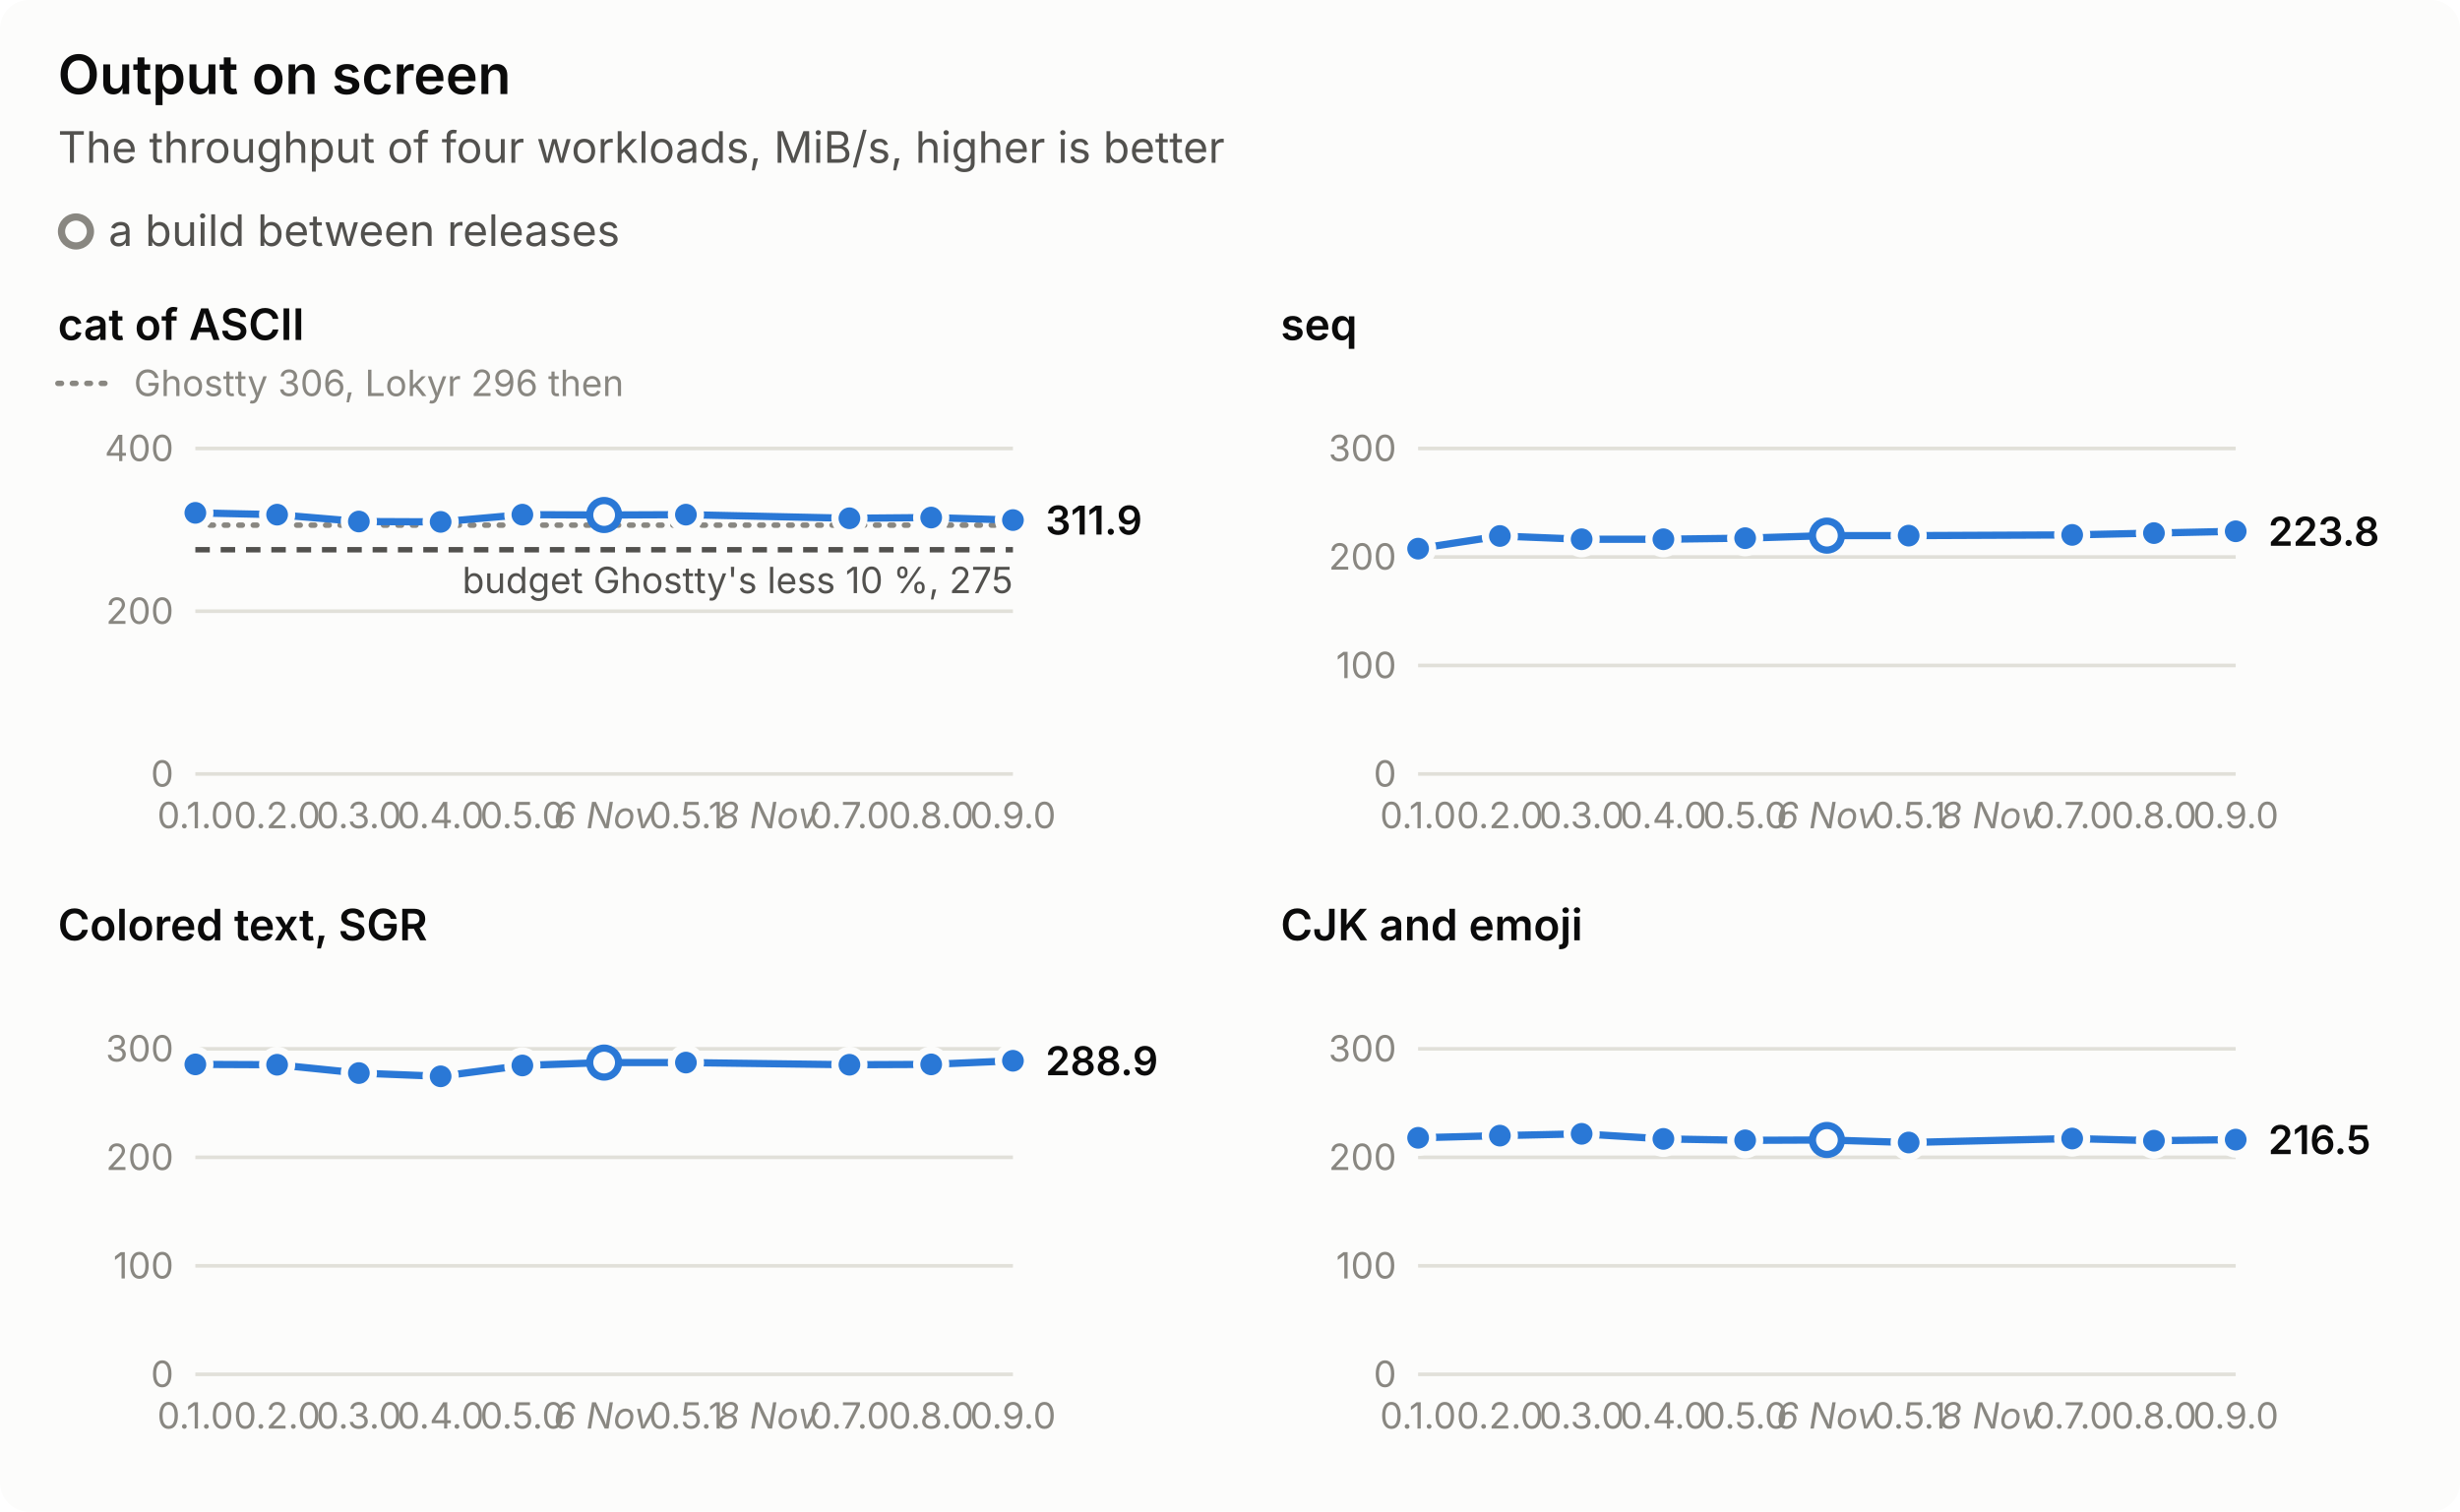
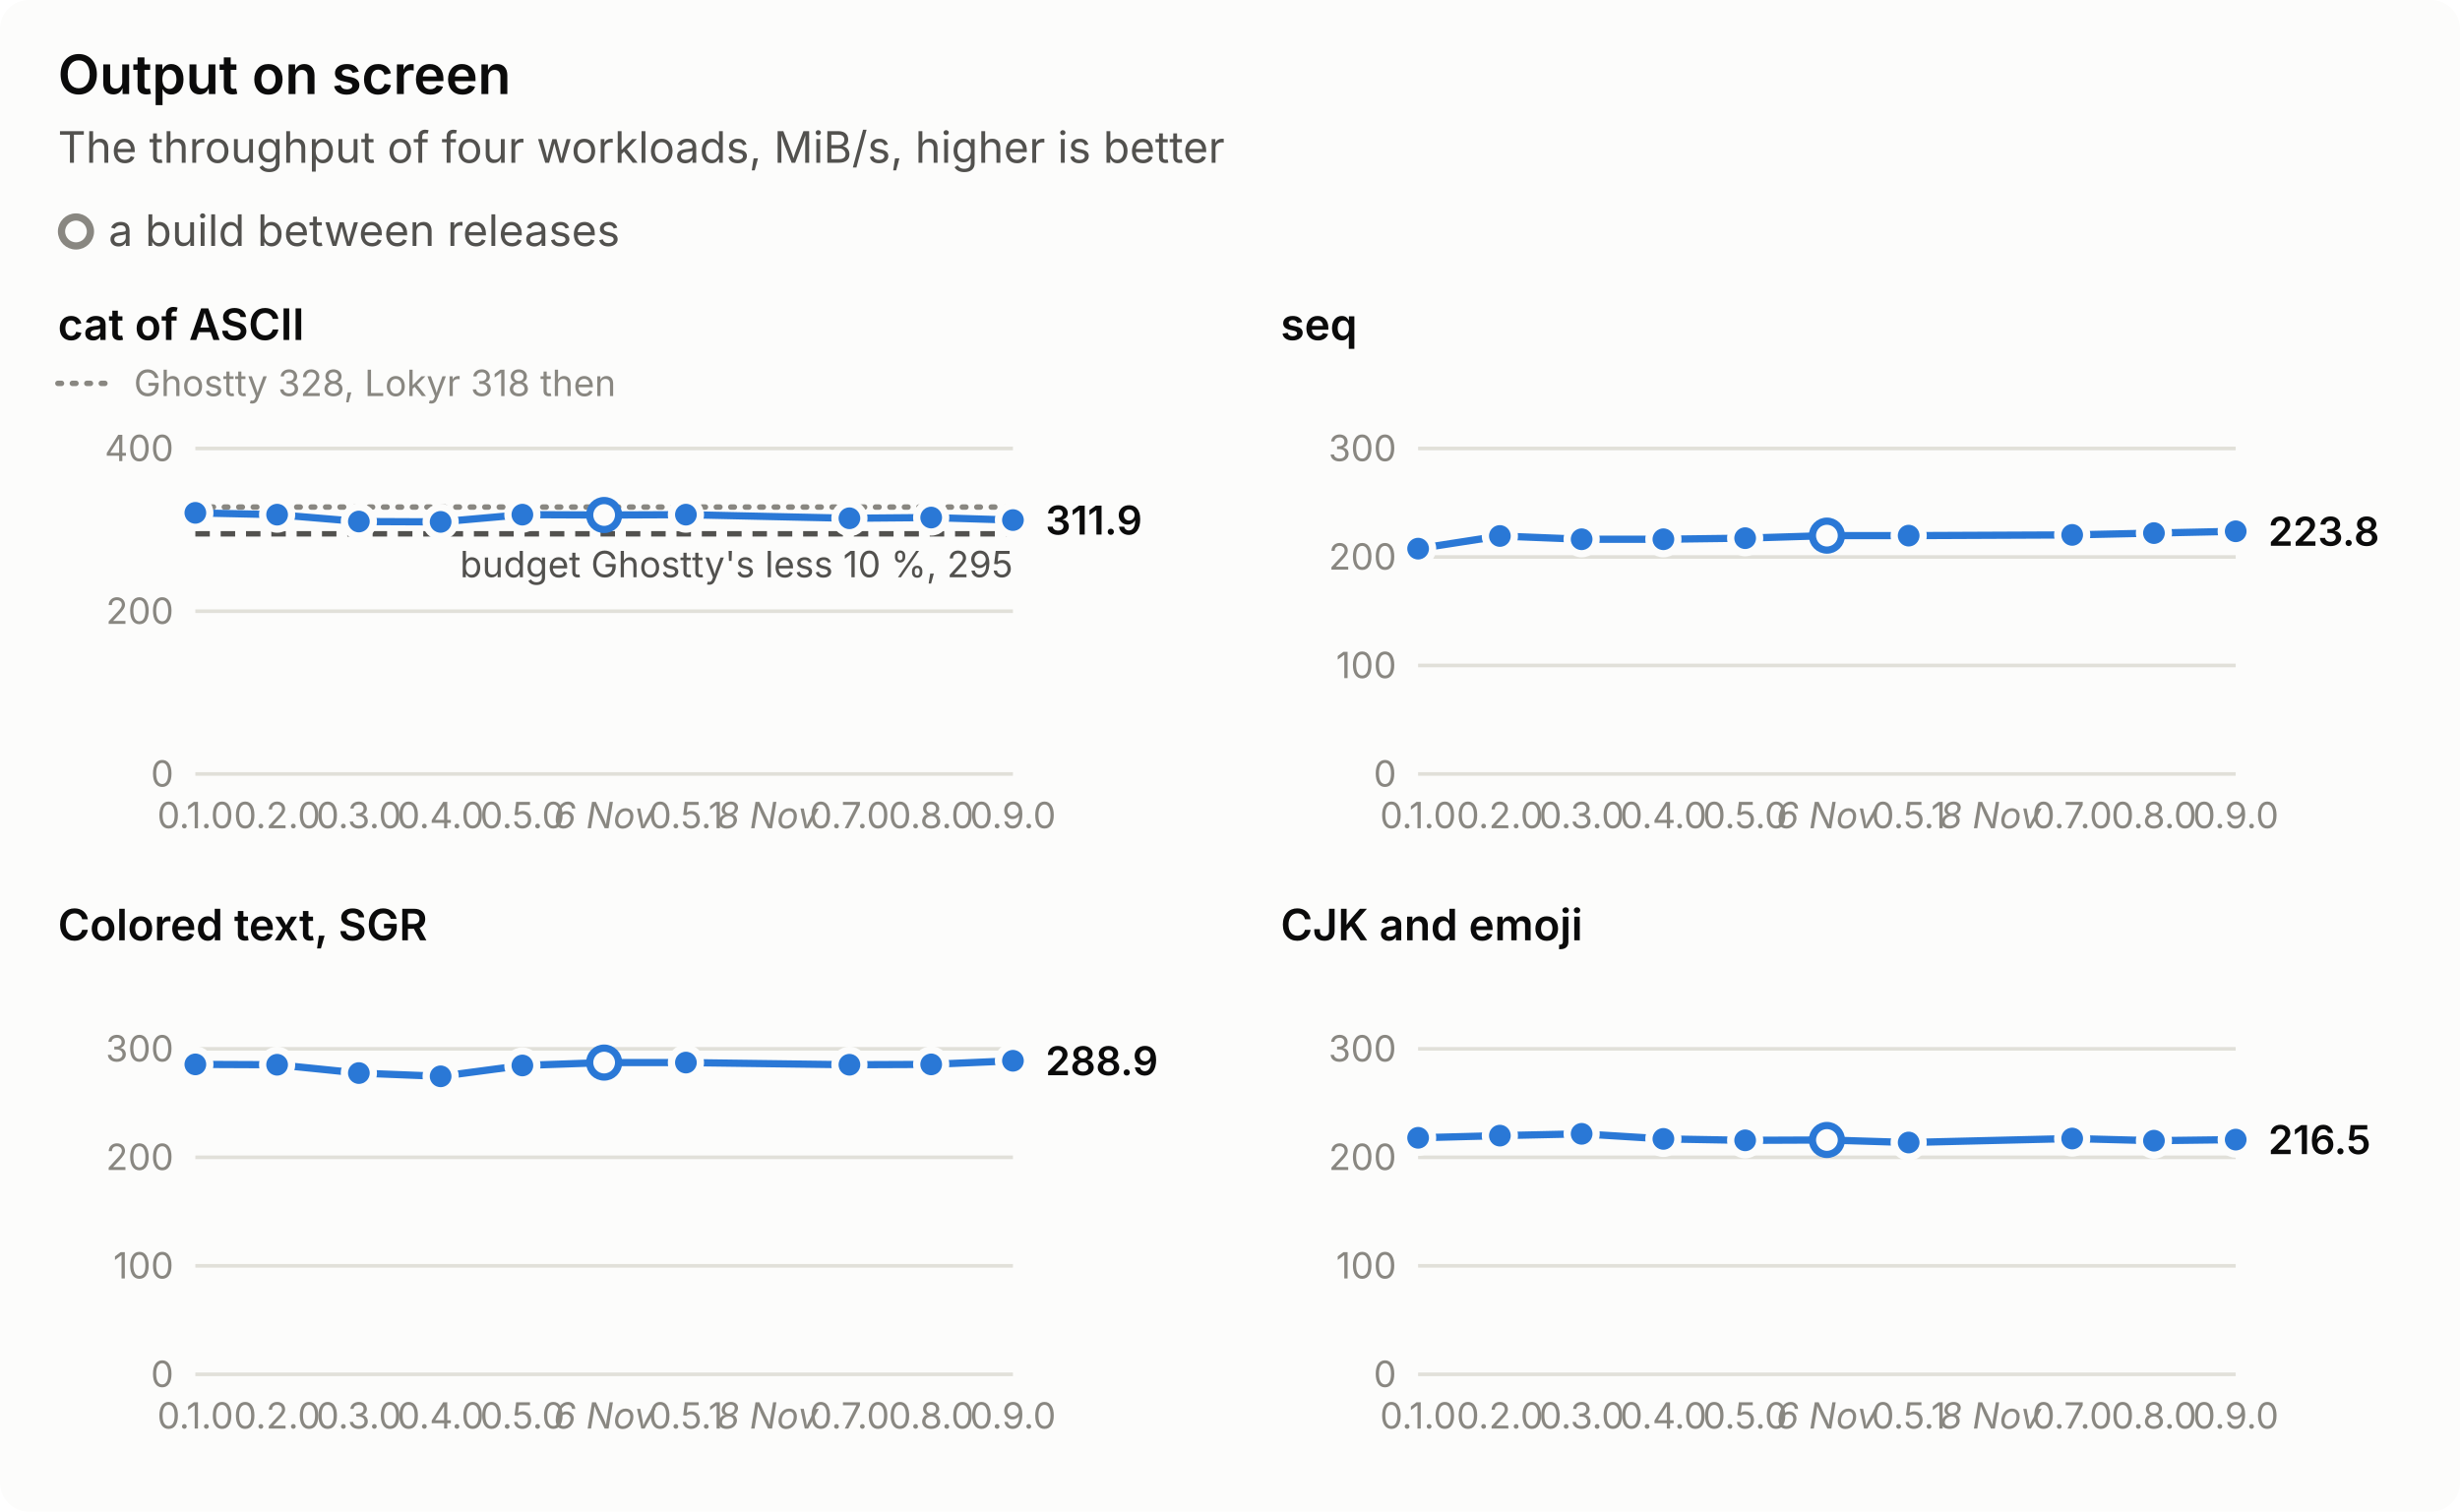
<svg xmlns="http://www.w3.org/2000/svg" width="680" height="418" viewBox="0 0 680 418" role="img" aria-label="Output on screen">
  <style>
  .surface { fill: #fcfcfb; }
  .primary { fill: #0b0b0b; }
  .secondary { fill: #52514e; }
  .muted { fill: #898781; }
  .grid { stroke: #e1e0d9; }
  .base { stroke: #c3c2b7; }
  .accent { fill: #2a78d6; }
  .context { fill: #898781; }
  .accent-line { stroke: #2a78d6; }
  .context-line { stroke: #898781; }
  .second { fill: #eb6834; }
  .second-line { stroke: #eb6834; }
  .ring { stroke: #fcfcfb; }
  .budget { stroke: #52514e; }
  text { font-family: system-ui, -apple-system, "Segoe UI", sans-serif; }
  .tick { font-variant-numeric: tabular-nums; }
  @media (prefers-color-scheme: dark) {
    .surface { fill: #1a1a19; }
    .primary { fill: #f0efec; }
    .secondary { fill: #c3c2b7; }
    .muted { fill: #898781; }
    .grid { stroke: #2c2c2a; }
    .base { stroke: #383835; }
    .accent { fill: #3987e5; }
    .context { fill: #6f6e69; }
    .accent-line { stroke: #3987e5; }
    .context-line { stroke: #6f6e69; }
    .second { fill: #d95926; }
    .second-line { stroke: #d95926; }
    .ring { stroke: #1a1a19; }
    .budget { stroke: #c3c2b7; }
  }
</style>
  <rect class="surface" width="680" height="418" rx="8" />
  <text class="primary" x="16" y="26" font-size="15" font-weight="600">Output on screen</text>
  <text class="secondary" x="16" y="45" font-size="12">The throughput of four workloads, MiB/s, higher is better</text>
  <circle class="surface context-line" cx="21" cy="64" r="4" stroke-width="2" />
  <text class="secondary" x="30" y="68" font-size="12">a build between releases</text>
  <text class="primary" x="16.0" y="94" font-size="12" font-weight="600">cat of ASCII</text>
  <line class="grid" x1="54.0" y1="214.0" x2="280.0" y2="214.0" stroke-width="1" />
  <text class="muted tick" x="48.0" y="217.5" font-size="10" text-anchor="end">0</text>
  <line class="grid" x1="54.0" y1="169.0" x2="280.0" y2="169.0" stroke-width="1" />
  <text class="muted tick" x="48.0" y="172.5" font-size="10" text-anchor="end">200</text>
  <line class="grid" x1="54.0" y1="124.0" x2="280.0" y2="124.0" stroke-width="1" />
  <text class="muted tick" x="48.0" y="127.5" font-size="10" text-anchor="end">400</text>
  <text class="muted" x="54.0" y="229.0" font-size="10" text-anchor="middle">0.1.0</text>
  <text class="muted" x="76.6" y="229.0" font-size="10" text-anchor="middle">0.2.0</text>
  <text class="muted" x="99.2" y="229.0" font-size="10" text-anchor="middle">0.3.0</text>
  <text class="muted" x="121.8" y="229.0" font-size="10" text-anchor="middle">0.4.0</text>
  <text class="muted" x="144.4" y="229.0" font-size="10" text-anchor="middle">0.5.0</text>
  <text class="muted" x="167.0" y="229.0" font-size="10" text-anchor="middle" font-style="italic">6 Nov</text>
  <text class="muted" x="189.6" y="229.0" font-size="10" text-anchor="middle">0.5.1</text>
  <text class="muted" x="212.2" y="229.0" font-size="10" text-anchor="middle" font-style="italic">8 Nov</text>
  <text class="muted" x="234.8" y="229.0" font-size="10" text-anchor="middle">0.7.0</text>
  <text class="muted" x="257.4" y="229.0" font-size="10" text-anchor="middle">0.8.0</text>
  <text class="muted" x="280.0" y="229.0" font-size="10" text-anchor="middle">0.9.0</text>
-   <line class="budget" x1="54.0" y1="152.0" x2="280.0" y2="152.0" stroke-width="1.5" stroke-dasharray="4 3" />
-   <text class="secondary" x="280.0" y="164.0" font-size="10" text-anchor="end">budget Ghostty's less 10 %, 275</text>
-   <line class="context-line" x1="54.0" y1="145.2" x2="280.0" y2="145.2" stroke-width="1.5" stroke-dasharray="1 3" stroke-linecap="round" />
+   <line class="budget" x1="54.0" y1="147.6" x2="280.0" y2="147.6" stroke-width="1.5" stroke-dasharray="4 3" />
+   <text class="secondary" x="280.0" y="159.6" font-size="10" text-anchor="end">budget Ghostty's less 10 %, 295</text>
+   <line class="context-line" x1="54.0" y1="140.2" x2="280.0" y2="140.2" stroke-width="1.5" stroke-dasharray="1 3" stroke-linecap="round" />
  <line class="context-line" x1="16.0" y1="106.0" x2="31.0" y2="106.0" stroke-width="1.5" stroke-dasharray="1 3" stroke-linecap="round" />
-   <text class="muted" x="37.0" y="109.5" font-size="10">Ghostty 306, Lokyr 296 then</text>
+   <text class="muted" x="37.0" y="109.5" font-size="10">Ghostty 328, Lokyr 318 then</text>
  <line class="accent-line" x1="54.0" y1="141.8" x2="76.6" y2="142.3" stroke-width="2" stroke-linecap="round" />
  <line class="accent-line" x1="76.6" y1="142.3" x2="99.2" y2="144.2" stroke-width="2" stroke-linecap="round" />
  <line class="accent-line" x1="99.2" y1="144.2" x2="121.8" y2="144.3" stroke-width="2" stroke-linecap="round" />
  <line class="accent-line" x1="121.8" y1="144.3" x2="144.4" y2="142.3" stroke-width="2" stroke-linecap="round" />
  <line class="accent-line" x1="144.4" y1="142.3" x2="167.0" y2="142.4" stroke-width="2" stroke-linecap="round" />
  <line class="accent-line" x1="167.0" y1="142.4" x2="189.6" y2="142.3" stroke-width="2" stroke-linecap="round" />
  <line class="accent-line" x1="189.6" y1="142.3" x2="234.8" y2="143.3" stroke-width="2" stroke-linecap="round" />
  <line class="accent-line" x1="234.8" y1="143.3" x2="257.4" y2="143.1" stroke-width="2" stroke-linecap="round" />
  <line class="accent-line" x1="257.4" y1="143.1" x2="280.0" y2="143.8" stroke-width="2" stroke-linecap="round" />
  <circle class="accent ring" cx="54.0" cy="141.8" r="4" stroke-width="2" />
  <circle class="accent ring" cx="76.6" cy="142.3" r="4" stroke-width="2" />
  <circle class="accent ring" cx="99.2" cy="144.2" r="4" stroke-width="2" />
  <circle class="accent ring" cx="121.8" cy="144.3" r="4" stroke-width="2" />
  <circle class="accent ring" cx="144.4" cy="142.3" r="4" stroke-width="2" />
  <circle class="surface accent-line" cx="167.0" cy="142.4" r="4" stroke-width="2" />
  <circle class="accent ring" cx="189.6" cy="142.3" r="4" stroke-width="2" />
  <circle class="accent ring" cx="234.8" cy="143.3" r="4" stroke-width="2" />
  <circle class="accent ring" cx="257.4" cy="143.1" r="4" stroke-width="2" />
  <circle class="accent ring" cx="280.0" cy="143.8" r="4" stroke-width="2" />
  <text class="primary tick" x="289.0" y="147.8" font-size="11" font-weight="600">311.9</text>
  <text class="primary" x="354.0" y="94" font-size="12" font-weight="600">seq</text>
  <line class="grid" x1="392.0" y1="214.0" x2="618.0" y2="214.0" stroke-width="1" />
  <text class="muted tick" x="386.0" y="217.5" font-size="10" text-anchor="end">0</text>
  <line class="grid" x1="392.0" y1="184.0" x2="618.0" y2="184.0" stroke-width="1" />
  <text class="muted tick" x="386.0" y="187.5" font-size="10" text-anchor="end">100</text>
  <line class="grid" x1="392.0" y1="154.0" x2="618.0" y2="154.0" stroke-width="1" />
  <text class="muted tick" x="386.0" y="157.5" font-size="10" text-anchor="end">200</text>
  <line class="grid" x1="392.0" y1="124.0" x2="618.0" y2="124.0" stroke-width="1" />
  <text class="muted tick" x="386.0" y="127.5" font-size="10" text-anchor="end">300</text>
  <text class="muted" x="392.0" y="229.0" font-size="10" text-anchor="middle">0.1.0</text>
  <text class="muted" x="414.6" y="229.0" font-size="10" text-anchor="middle">0.2.0</text>
  <text class="muted" x="437.2" y="229.0" font-size="10" text-anchor="middle">0.3.0</text>
  <text class="muted" x="459.8" y="229.0" font-size="10" text-anchor="middle">0.4.0</text>
  <text class="muted" x="482.4" y="229.0" font-size="10" text-anchor="middle">0.5.0</text>
  <text class="muted" x="505.0" y="229.0" font-size="10" text-anchor="middle" font-style="italic">6 Nov</text>
  <text class="muted" x="527.6" y="229.0" font-size="10" text-anchor="middle">0.5.1</text>
  <text class="muted" x="550.2" y="229.0" font-size="10" text-anchor="middle" font-style="italic">8 Nov</text>
  <text class="muted" x="572.8" y="229.0" font-size="10" text-anchor="middle">0.7.0</text>
  <text class="muted" x="595.4" y="229.0" font-size="10" text-anchor="middle">0.8.0</text>
  <text class="muted" x="618.0" y="229.0" font-size="10" text-anchor="middle">0.9.0</text>
  <line class="accent-line" x1="392.0" y1="151.7" x2="414.6" y2="148.2" stroke-width="2" stroke-linecap="round" />
  <line class="accent-line" x1="414.6" y1="148.2" x2="437.2" y2="149.1" stroke-width="2" stroke-linecap="round" />
  <line class="accent-line" x1="437.2" y1="149.1" x2="459.8" y2="149.1" stroke-width="2" stroke-linecap="round" />
  <line class="accent-line" x1="459.8" y1="149.1" x2="482.4" y2="148.8" stroke-width="2" stroke-linecap="round" />
  <line class="accent-line" x1="482.4" y1="148.8" x2="505.0" y2="148.1" stroke-width="2" stroke-linecap="round" />
  <line class="accent-line" x1="505.0" y1="148.1" x2="527.6" y2="148.1" stroke-width="2" stroke-linecap="round" />
  <line class="accent-line" x1="527.6" y1="148.1" x2="572.8" y2="147.9" stroke-width="2" stroke-linecap="round" />
  <line class="accent-line" x1="572.8" y1="147.9" x2="595.4" y2="147.4" stroke-width="2" stroke-linecap="round" />
  <line class="accent-line" x1="595.4" y1="147.4" x2="618.0" y2="146.9" stroke-width="2" stroke-linecap="round" />
  <circle class="accent ring" cx="392.0" cy="151.7" r="4" stroke-width="2" />
  <circle class="accent ring" cx="414.6" cy="148.2" r="4" stroke-width="2" />
  <circle class="accent ring" cx="437.2" cy="149.1" r="4" stroke-width="2" />
  <circle class="accent ring" cx="459.8" cy="149.1" r="4" stroke-width="2" />
  <circle class="accent ring" cx="482.4" cy="148.8" r="4" stroke-width="2" />
  <circle class="surface accent-line" cx="505.0" cy="148.1" r="4" stroke-width="2" />
  <circle class="accent ring" cx="527.6" cy="148.1" r="4" stroke-width="2" />
  <circle class="accent ring" cx="572.8" cy="147.9" r="4" stroke-width="2" />
  <circle class="accent ring" cx="595.4" cy="147.4" r="4" stroke-width="2" />
  <circle class="accent ring" cx="618.0" cy="146.9" r="4" stroke-width="2" />
  <text class="primary tick" x="627.0" y="150.9" font-size="11" font-weight="600">223.8</text>
  <text class="primary" x="16.0" y="260" font-size="12" font-weight="600">Colored text, SGR</text>
  <line class="grid" x1="54.0" y1="380.0" x2="280.0" y2="380.0" stroke-width="1" />
  <text class="muted tick" x="48.0" y="383.5" font-size="10" text-anchor="end">0</text>
  <line class="grid" x1="54.0" y1="350.0" x2="280.0" y2="350.0" stroke-width="1" />
  <text class="muted tick" x="48.0" y="353.5" font-size="10" text-anchor="end">100</text>
  <line class="grid" x1="54.0" y1="320.0" x2="280.0" y2="320.0" stroke-width="1" />
  <text class="muted tick" x="48.0" y="323.5" font-size="10" text-anchor="end">200</text>
  <line class="grid" x1="54.0" y1="290.0" x2="280.0" y2="290.0" stroke-width="1" />
  <text class="muted tick" x="48.0" y="293.5" font-size="10" text-anchor="end">300</text>
  <text class="muted" x="54.0" y="395.0" font-size="10" text-anchor="middle">0.1.0</text>
  <text class="muted" x="76.6" y="395.0" font-size="10" text-anchor="middle">0.2.0</text>
  <text class="muted" x="99.2" y="395.0" font-size="10" text-anchor="middle">0.3.0</text>
  <text class="muted" x="121.8" y="395.0" font-size="10" text-anchor="middle">0.4.0</text>
  <text class="muted" x="144.4" y="395.0" font-size="10" text-anchor="middle">0.5.0</text>
  <text class="muted" x="167.0" y="395.0" font-size="10" text-anchor="middle" font-style="italic">6 Nov</text>
  <text class="muted" x="189.6" y="395.0" font-size="10" text-anchor="middle">0.5.1</text>
  <text class="muted" x="212.2" y="395.0" font-size="10" text-anchor="middle" font-style="italic">8 Nov</text>
  <text class="muted" x="234.8" y="395.0" font-size="10" text-anchor="middle">0.7.0</text>
  <text class="muted" x="257.4" y="395.0" font-size="10" text-anchor="middle">0.8.0</text>
  <text class="muted" x="280.0" y="395.0" font-size="10" text-anchor="middle">0.9.0</text>
  <line class="accent-line" x1="54.0" y1="294.3" x2="76.6" y2="294.4" stroke-width="2" stroke-linecap="round" />
  <line class="accent-line" x1="76.6" y1="294.4" x2="99.2" y2="296.7" stroke-width="2" stroke-linecap="round" />
  <line class="accent-line" x1="99.2" y1="296.7" x2="121.8" y2="297.6" stroke-width="2" stroke-linecap="round" />
  <line class="accent-line" x1="121.8" y1="297.6" x2="144.4" y2="294.6" stroke-width="2" stroke-linecap="round" />
  <line class="accent-line" x1="144.4" y1="294.6" x2="167.0" y2="293.8" stroke-width="2" stroke-linecap="round" />
  <line class="accent-line" x1="167.0" y1="293.8" x2="189.6" y2="293.8" stroke-width="2" stroke-linecap="round" />
  <line class="accent-line" x1="189.6" y1="293.8" x2="234.8" y2="294.4" stroke-width="2" stroke-linecap="round" />
  <line class="accent-line" x1="234.8" y1="294.4" x2="257.4" y2="294.3" stroke-width="2" stroke-linecap="round" />
  <line class="accent-line" x1="257.4" y1="294.3" x2="280.0" y2="293.3" stroke-width="2" stroke-linecap="round" />
  <circle class="accent ring" cx="54.0" cy="294.3" r="4" stroke-width="2" />
  <circle class="accent ring" cx="76.6" cy="294.4" r="4" stroke-width="2" />
  <circle class="accent ring" cx="99.2" cy="296.7" r="4" stroke-width="2" />
  <circle class="accent ring" cx="121.8" cy="297.6" r="4" stroke-width="2" />
  <circle class="accent ring" cx="144.4" cy="294.6" r="4" stroke-width="2" />
  <circle class="surface accent-line" cx="167.0" cy="293.8" r="4" stroke-width="2" />
  <circle class="accent ring" cx="189.6" cy="293.8" r="4" stroke-width="2" />
  <circle class="accent ring" cx="234.8" cy="294.4" r="4" stroke-width="2" />
  <circle class="accent ring" cx="257.4" cy="294.3" r="4" stroke-width="2" />
  <circle class="accent ring" cx="280.0" cy="293.3" r="4" stroke-width="2" />
  <text class="primary tick" x="289.0" y="297.3" font-size="11" font-weight="600">288.9</text>
  <text class="primary" x="354.0" y="260" font-size="12" font-weight="600">CJK and emoji</text>
  <line class="grid" x1="392.0" y1="380.0" x2="618.0" y2="380.0" stroke-width="1" />
  <text class="muted tick" x="386.0" y="383.5" font-size="10" text-anchor="end">0</text>
  <line class="grid" x1="392.0" y1="350.0" x2="618.0" y2="350.0" stroke-width="1" />
  <text class="muted tick" x="386.0" y="353.5" font-size="10" text-anchor="end">100</text>
  <line class="grid" x1="392.0" y1="320.0" x2="618.0" y2="320.0" stroke-width="1" />
  <text class="muted tick" x="386.0" y="323.5" font-size="10" text-anchor="end">200</text>
  <line class="grid" x1="392.0" y1="290.0" x2="618.0" y2="290.0" stroke-width="1" />
  <text class="muted tick" x="386.0" y="293.5" font-size="10" text-anchor="end">300</text>
  <text class="muted" x="392.0" y="395.0" font-size="10" text-anchor="middle">0.1.0</text>
  <text class="muted" x="414.6" y="395.0" font-size="10" text-anchor="middle">0.2.0</text>
  <text class="muted" x="437.2" y="395.0" font-size="10" text-anchor="middle">0.3.0</text>
  <text class="muted" x="459.8" y="395.0" font-size="10" text-anchor="middle">0.4.0</text>
  <text class="muted" x="482.4" y="395.0" font-size="10" text-anchor="middle">0.5.0</text>
  <text class="muted" x="505.0" y="395.0" font-size="10" text-anchor="middle" font-style="italic">6 Nov</text>
  <text class="muted" x="527.6" y="395.0" font-size="10" text-anchor="middle">0.5.1</text>
  <text class="muted" x="550.2" y="395.0" font-size="10" text-anchor="middle" font-style="italic">8 Nov</text>
  <text class="muted" x="572.8" y="395.0" font-size="10" text-anchor="middle">0.7.0</text>
  <text class="muted" x="595.4" y="395.0" font-size="10" text-anchor="middle">0.8.0</text>
  <text class="muted" x="618.0" y="395.0" font-size="10" text-anchor="middle">0.9.0</text>
  <line class="accent-line" x1="392.0" y1="314.6" x2="414.6" y2="314.0" stroke-width="2" stroke-linecap="round" />
  <line class="accent-line" x1="414.6" y1="314.0" x2="437.2" y2="313.5" stroke-width="2" stroke-linecap="round" />
  <line class="accent-line" x1="437.2" y1="313.5" x2="459.8" y2="314.9" stroke-width="2" stroke-linecap="round" />
  <line class="accent-line" x1="459.8" y1="314.9" x2="482.4" y2="315.3" stroke-width="2" stroke-linecap="round" />
  <line class="accent-line" x1="482.4" y1="315.3" x2="505.0" y2="315.2" stroke-width="2" stroke-linecap="round" />
  <line class="accent-line" x1="505.0" y1="315.2" x2="527.6" y2="315.9" stroke-width="2" stroke-linecap="round" />
  <line class="accent-line" x1="527.6" y1="315.9" x2="572.8" y2="314.8" stroke-width="2" stroke-linecap="round" />
  <line class="accent-line" x1="572.8" y1="314.8" x2="595.4" y2="315.4" stroke-width="2" stroke-linecap="round" />
  <line class="accent-line" x1="595.4" y1="315.4" x2="618.0" y2="315.1" stroke-width="2" stroke-linecap="round" />
  <circle class="accent ring" cx="392.0" cy="314.6" r="4" stroke-width="2" />
  <circle class="accent ring" cx="414.6" cy="314.0" r="4" stroke-width="2" />
  <circle class="accent ring" cx="437.2" cy="313.5" r="4" stroke-width="2" />
  <circle class="accent ring" cx="459.8" cy="314.9" r="4" stroke-width="2" />
  <circle class="accent ring" cx="482.4" cy="315.3" r="4" stroke-width="2" />
  <circle class="surface accent-line" cx="505.0" cy="315.2" r="4" stroke-width="2" />
  <circle class="accent ring" cx="527.6" cy="315.9" r="4" stroke-width="2" />
  <circle class="accent ring" cx="572.8" cy="314.8" r="4" stroke-width="2" />
  <circle class="accent ring" cx="595.4" cy="315.4" r="4" stroke-width="2" />
  <circle class="accent ring" cx="618.0" cy="315.1" r="4" stroke-width="2" />
  <text class="primary tick" x="627.0" y="319.1" font-size="11" font-weight="600">216.5</text>
</svg>
